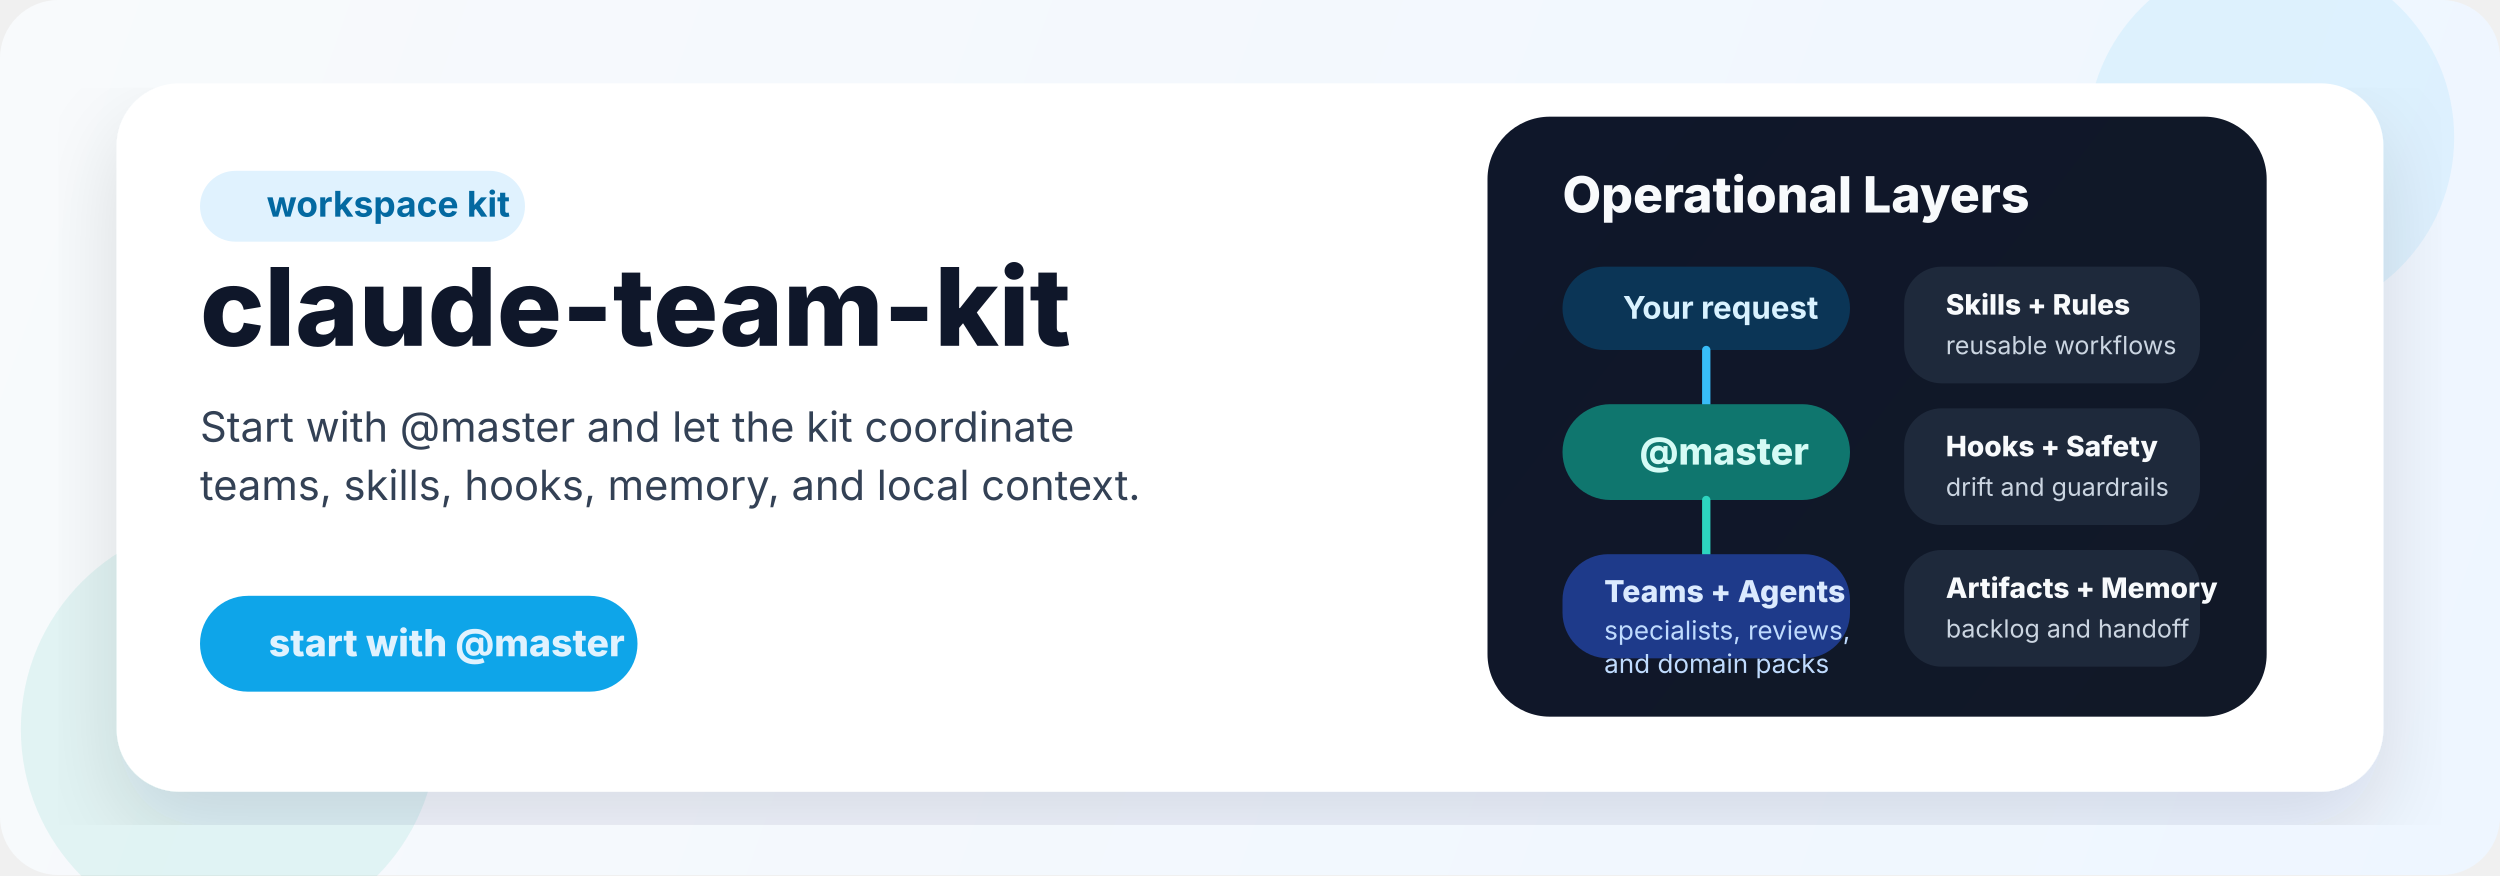
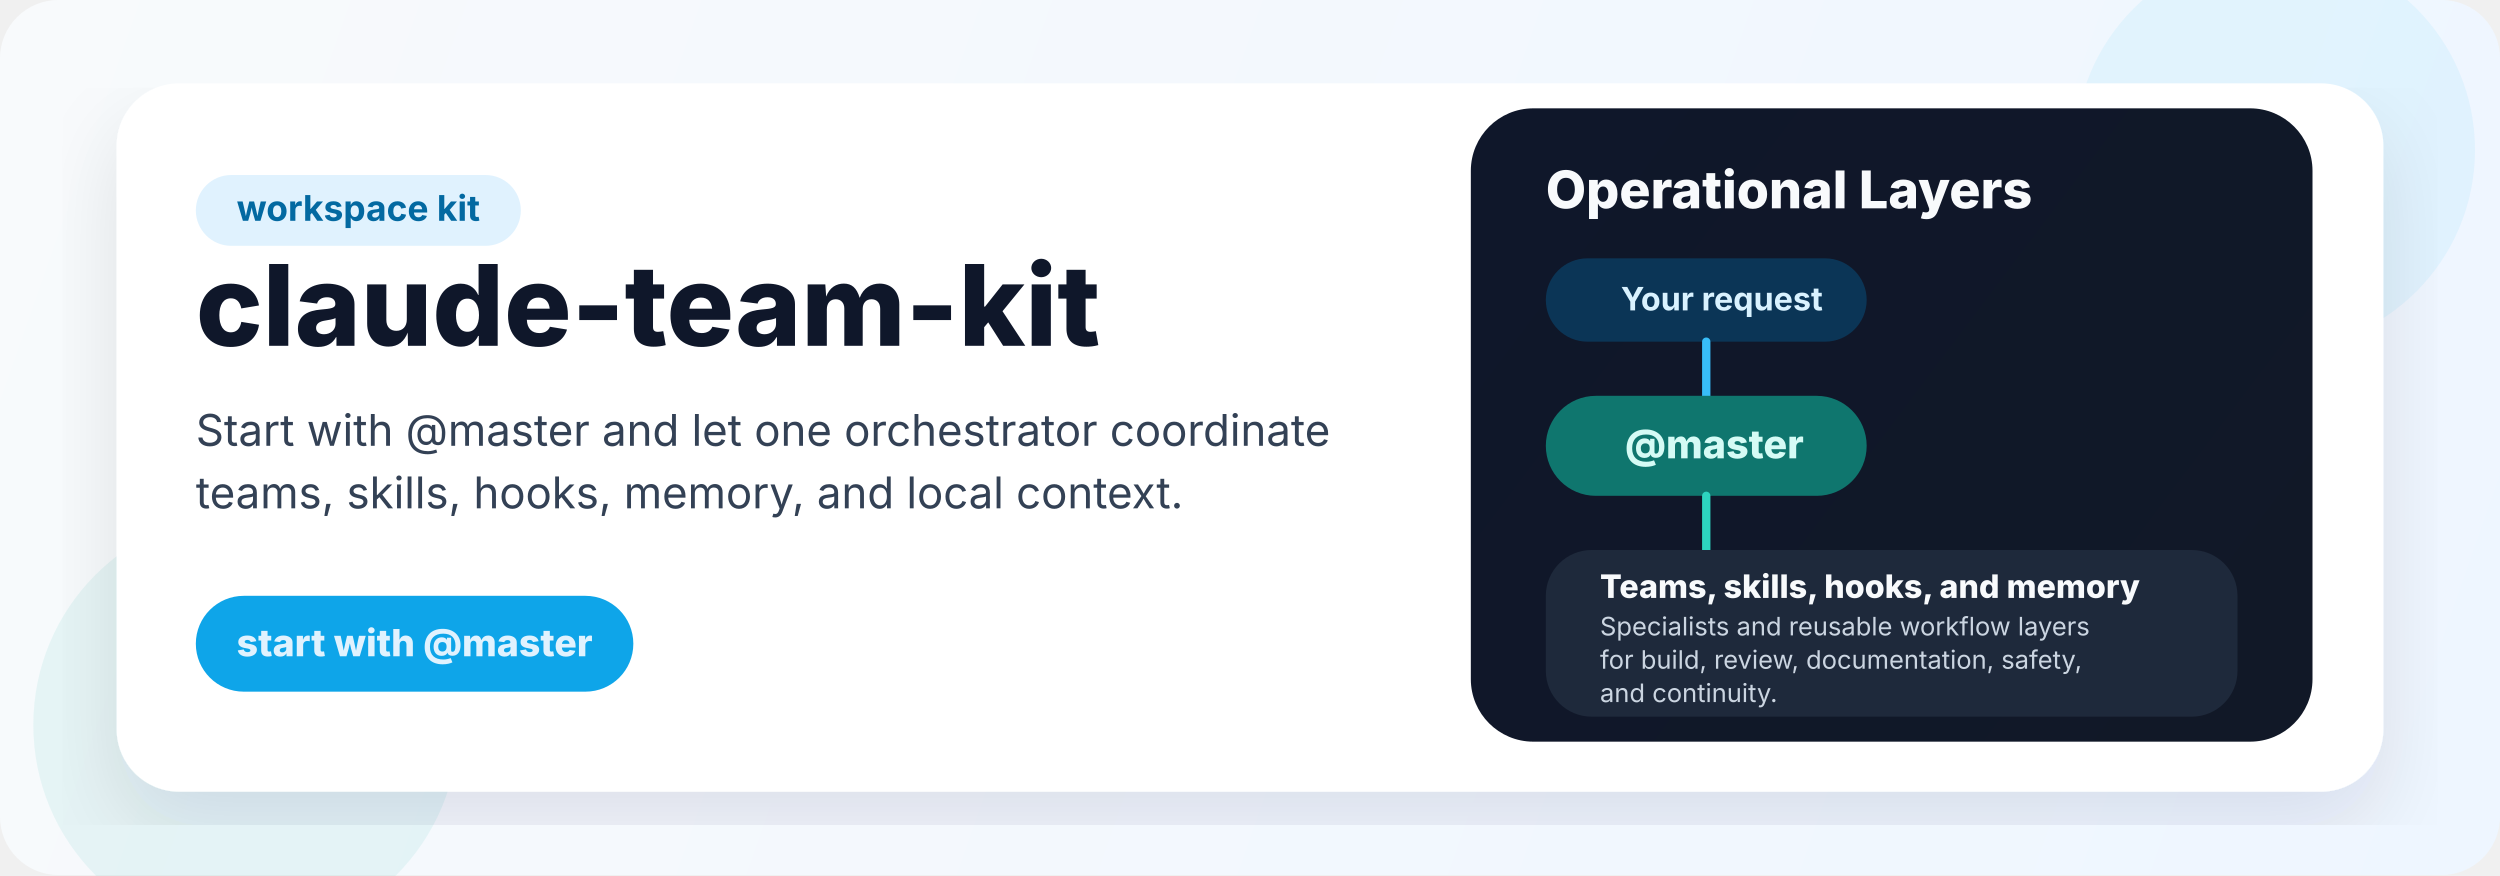
<svg xmlns="http://www.w3.org/2000/svg" width="1200" height="420" viewBox="0 0 1200 420" fill="none">
  <defs>
    <linearGradient id="bg" x1="0" y1="0" x2="1200" y2="420" gradientUnits="userSpaceOnUse">
      <stop stop-color="#F8FAFC" />
      <stop offset="1" stop-color="#EEF6FF" />
    </linearGradient>
-     <linearGradient id="panel" x1="716" y1="56" x2="1088" y2="344" gradientUnits="userSpaceOnUse">
+     <linearGradient id="panel" x1="706" y1="52" x2="1110" y2="356" gradientUnits="userSpaceOnUse">
      <stop stop-color="#0F172A" />
      <stop offset="1" stop-color="#111827" />
    </linearGradient>
-     <filter id="shadow" x="28" y="24" width="1144" height="372" filterUnits="userSpaceOnUse" color-interpolation-filters="sRGB">
-       <feDropShadow dx="0" dy="18" stdDeviation="20" flood-color="#0F172A" flood-opacity="0.12" />
+     <filter id="shadow" x="30" y="24" width="1140" height="372" filterUnits="userSpaceOnUse" color-interpolation-filters="sRGB">
+       <feDropShadow dx="0" dy="18" stdDeviation="20" flood-color="#0F172A" flood-opacity="0.10" />
    </filter>
  </defs>
  <rect width="1200" height="420" rx="28" fill="url(#bg)" />
-   <circle cx="1090" cy="66" r="88" fill="#38BDF8" fill-opacity="0.10" />
-   <circle cx="110" cy="350" r="100" fill="#14B8A6" fill-opacity="0.10" />
+   <circle cx="1092" cy="72" r="96" fill="#38BDF8" fill-opacity="0.08" />
+   <circle cx="118" cy="348" r="102" fill="#14B8A6" fill-opacity="0.08" />
  <g filter="url(#shadow)">
    <rect x="56" y="40" width="1088" height="340" rx="30" fill="#FFFFFF" />
  </g>
-   <rect x="96" y="82" width="156" height="34" rx="17" fill="#E0F2FE" />
-   <text x="128" y="104" fill="#0369A1" font-family="ui-sans-serif, system-ui, -apple-system, Segoe UI, sans-serif" font-size="17" font-weight="700">workspace kit</text>
-   <text x="96" y="166" fill="#0F172A" font-family="ui-sans-serif, system-ui, -apple-system, Segoe UI, sans-serif" font-size="52" font-weight="800">claude-team-kit</text>
-   <text x="96" y="212" fill="#334155" font-family="ui-sans-serif, system-ui, -apple-system, Segoe UI, sans-serif" font-size="20">Start with @master and let the kit coordinate</text>
-   <text x="96" y="240" fill="#334155" font-family="ui-sans-serif, system-ui, -apple-system, Segoe UI, sans-serif" font-size="20">teams, skills, hooks, memory, and local context.</text>
-   <rect x="96" y="286" width="210" height="46" rx="23" fill="#0EA5E9" />
-   <text x="129" y="315" fill="#E0F2FE" font-family="ui-sans-serif, system-ui, -apple-system, Segoe UI, sans-serif" font-size="18" font-weight="800">start with @master</text>
-   <rect x="714" y="56" width="374" height="288" rx="30" fill="url(#panel)" />
-   <text x="750" y="102" fill="#F8FAFC" font-family="ui-sans-serif, system-ui, -apple-system, Segoe UI, sans-serif" font-size="24" font-weight="800">Operational Layers</text>
-   <rect x="750" y="128" width="138" height="40" rx="20" fill="#0B3556" />
-   <text x="779" y="153" fill="#D9F2FF" font-family="ui-sans-serif, system-ui, -apple-system, Segoe UI, sans-serif" font-size="15" font-weight="700">Your request</text>
-   <path d="M819 168V194" stroke="#38BDF8" stroke-width="4" stroke-linecap="round" />
-   <rect x="750" y="194" width="138" height="46" rx="23" fill="#0F766E" />
-   <text x="787" y="223" fill="#D5FBF5" font-family="ui-sans-serif, system-ui, -apple-system, Segoe UI, sans-serif" font-size="18" font-weight="800">@master</text>
-   <path d="M819 240V266" stroke="#2DD4BF" stroke-width="4" stroke-linecap="round" />
-   <rect x="750" y="266" width="138" height="50" rx="22" fill="#1E3A8A" />
-   <text x="770" y="289" fill="#DBEAFE" font-family="ui-sans-serif, system-ui, -apple-system, Segoe UI, sans-serif" font-size="14.5" font-weight="800">Teams + Agents</text>
-   <text x="770" y="307" fill="#BFDBFE" font-family="ui-sans-serif, system-ui, -apple-system, Segoe UI, sans-serif" font-size="12.5">specialists, reviews,</text>
-   <text x="770" y="323" fill="#BFDBFE" font-family="ui-sans-serif, system-ui, -apple-system, Segoe UI, sans-serif" font-size="12.5">and domain packs</text>
-   <rect x="914" y="128" width="142" height="56" rx="18" fill="#1E293B" />
-   <text x="934" y="151" fill="#F8FAFC" font-family="ui-sans-serif, system-ui, -apple-system, Segoe UI, sans-serif" font-size="13.5" font-weight="800">Skills + Rules</text>
-   <text x="934" y="170" fill="#CBD5E1" font-family="ui-sans-serif, system-ui, -apple-system, Segoe UI, sans-serif" font-size="12">reusable workflows</text>
-   <rect x="914" y="196" width="142" height="56" rx="18" fill="#1E293B" />
-   <text x="934" y="219" fill="#F8FAFC" font-family="ui-sans-serif, system-ui, -apple-system, Segoe UI, sans-serif" font-size="13.5" font-weight="800">Hooks + Safety</text>
-   <text x="934" y="238" fill="#CBD5E1" font-family="ui-sans-serif, system-ui, -apple-system, Segoe UI, sans-serif" font-size="12">drift and guardrails</text>
-   <rect x="914" y="264" width="142" height="56" rx="18" fill="#1E293B" />
-   <text x="934" y="287" fill="#F8FAFC" font-family="ui-sans-serif, system-ui, -apple-system, Segoe UI, sans-serif" font-size="13.5" font-weight="800">Artifacts + Memory</text>
-   <text x="934" y="306" fill="#CBD5E1" font-family="ui-sans-serif, system-ui, -apple-system, Segoe UI, sans-serif" font-size="12">backlog and handoff</text>
+   <rect x="94" y="84" width="156" height="34" rx="17" fill="#E0F2FE" />
+   <text x="172" y="106" text-anchor="middle" fill="#0369A1" font-family="ui-sans-serif, system-ui, -apple-system, Segoe UI, sans-serif" font-size="17" font-weight="700">workspace kit</text>
+   <text x="94" y="166" fill="#0F172A" font-family="ui-sans-serif, system-ui, -apple-system, Segoe UI, sans-serif" font-size="54" font-weight="800">claude-team-kit</text>
+   <text x="94" y="214" fill="#334155" font-family="ui-sans-serif, system-ui, -apple-system, Segoe UI, sans-serif" font-size="21">Start with @master and let one orchestrator coordinate</text>
+   <text x="94" y="244" fill="#334155" font-family="ui-sans-serif, system-ui, -apple-system, Segoe UI, sans-serif" font-size="21">teams, skills, hooks, memory, and local context.</text>
+   <rect x="94" y="286" width="210" height="46" rx="23" fill="#0EA5E9" />
+   <text x="199" y="315" text-anchor="middle" fill="#E0F2FE" font-family="ui-sans-serif, system-ui, -apple-system, Segoe UI, sans-serif" font-size="18" font-weight="800">start with @master</text>
+   <rect x="706" y="52" width="404" height="304" rx="30" fill="url(#panel)" />
+   <text x="742" y="100" fill="#F8FAFC" font-family="ui-sans-serif, system-ui, -apple-system, Segoe UI, sans-serif" font-size="25" font-weight="800">Operational Layers</text>
+   <rect x="742" y="124" width="154" height="40" rx="20" fill="#0B3556" />
+   <text x="778" y="149" fill="#D9F2FF" font-family="ui-sans-serif, system-ui, -apple-system, Segoe UI, sans-serif" font-size="15.5" font-weight="700">Your request</text>
+   <path d="M819 164V190" stroke="#38BDF8" stroke-width="4" stroke-linecap="round" />
+   <rect x="742" y="190" width="154" height="48" rx="24" fill="#0F766E" />
+   <text x="780" y="220" fill="#D5FBF5" font-family="ui-sans-serif, system-ui, -apple-system, Segoe UI, sans-serif" font-size="19" font-weight="800">@master</text>
+   <path d="M819 238V264" stroke="#2DD4BF" stroke-width="4" stroke-linecap="round" />
+   <rect x="742" y="264" width="332" height="80" rx="22" fill="#1E293B" />
+   <text x="768" y="287" fill="#F8FAFC" font-family="ui-sans-serif, system-ui, -apple-system, Segoe UI, sans-serif" font-size="15.5" font-weight="800">Teams, skills, hooks, and memory</text>
+   <text x="768" y="305" fill="#CBD5E1" font-family="ui-sans-serif, system-ui, -apple-system, Segoe UI, sans-serif" font-size="12.25">Specialists and reusable workflow layers</text>
+   <text x="768" y="321" fill="#CBD5E1" font-family="ui-sans-serif, system-ui, -apple-system, Segoe UI, sans-serif" font-size="12.25">for build, review, documentation, safety,</text>
+   <text x="768" y="337" fill="#CBD5E1" font-family="ui-sans-serif, system-ui, -apple-system, Segoe UI, sans-serif" font-size="12.25">and continuity.</text>
</svg>
